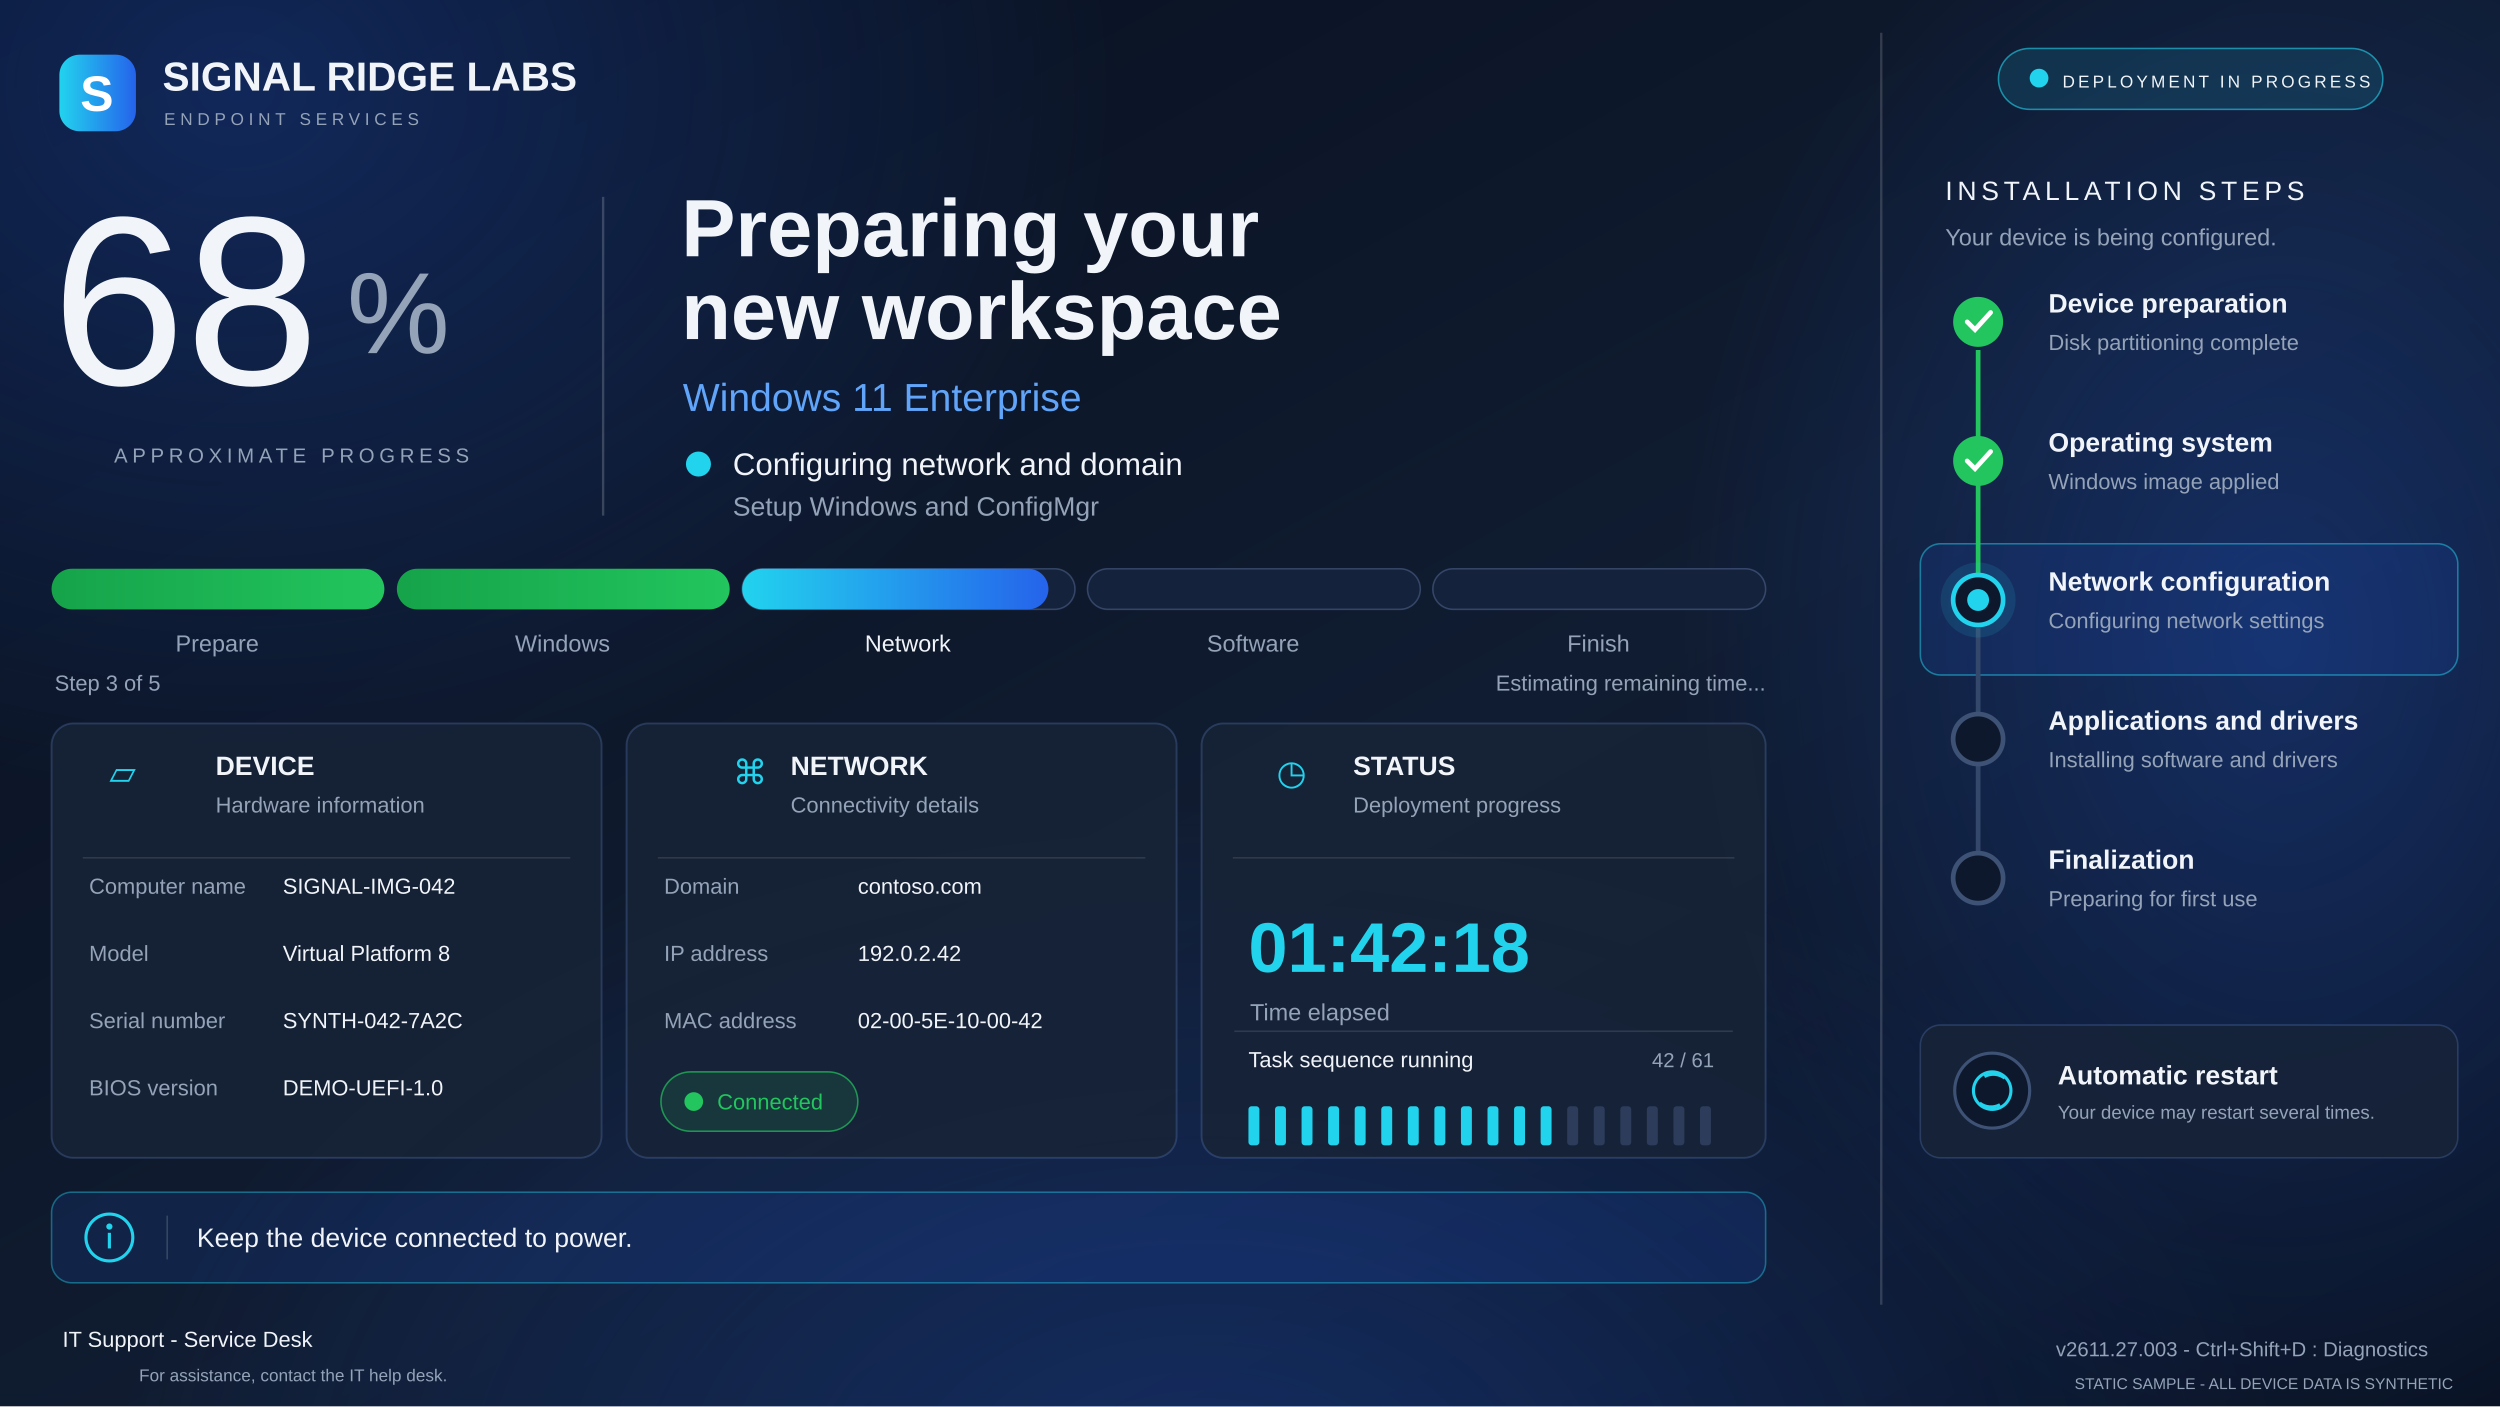
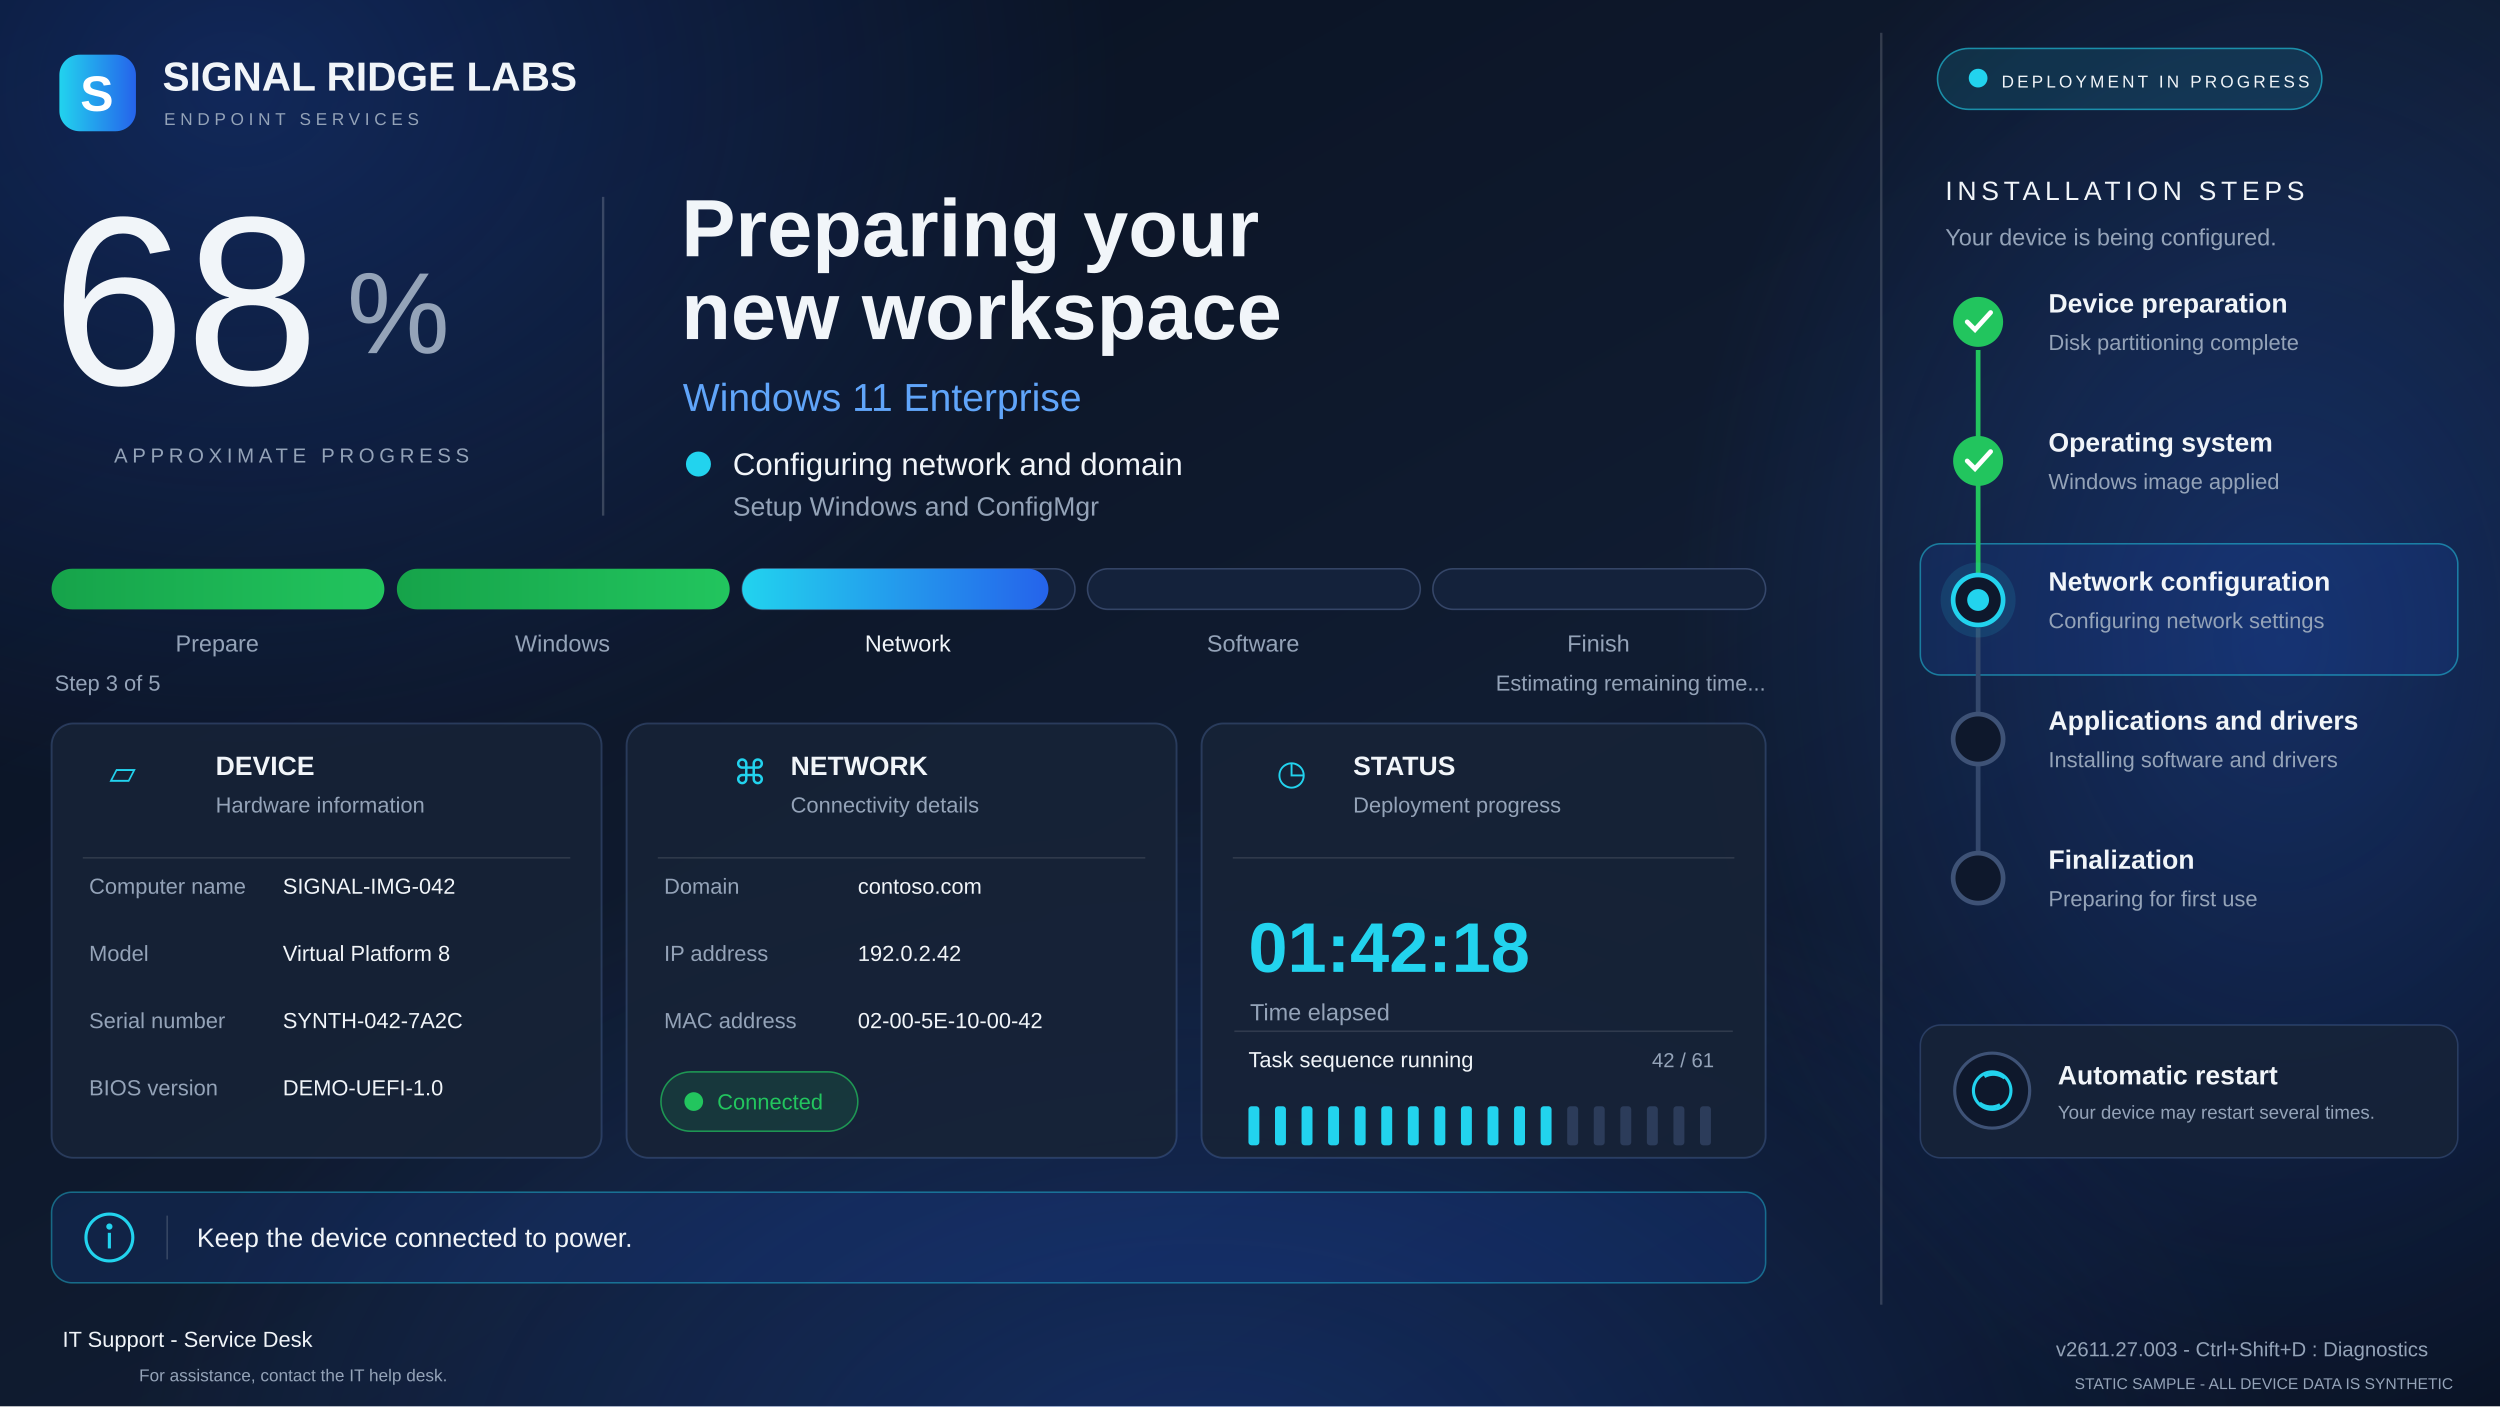
<svg xmlns="http://www.w3.org/2000/svg" width="1600" height="900" viewBox="0 0 1600 900">
  <defs>
    <linearGradient id="bg" x2="1" y2="1">
      <stop stop-color="#080F1E" />
      <stop offset=".55" stop-color="#101C31" />
      <stop offset="1" stop-color="#0A1325" />
    </linearGradient>
    <radialGradient id="glow">
      <stop stop-color="#2563EB" stop-opacity=".28" />
      <stop offset="1" stop-color="#2563EB" stop-opacity="0" />
    </radialGradient>
    <linearGradient id="accent">
      <stop stop-color="#22D3EE" />
      <stop offset="1" stop-color="#2563EB" />
    </linearGradient>
    <linearGradient id="done">
      <stop stop-color="#16A34A" />
      <stop offset="1" stop-color="#22C55E" />
    </linearGradient>
    <style>text{font-family:'Segoe UI',Arial,sans-serif}.primary{fill:#F1F5F9}.dim{fill:#94A3B8}.cap{letter-spacing:3px}.card{fill:#172337;fill-opacity:.9;stroke:#78A0E6;stroke-opacity:.23;stroke-width:1.2}.rule{stroke:#FFFFFF;stroke-opacity:.11}</style>
  </defs>
  <rect width="1600" height="900" fill="url(#bg)" />
  <ellipse cx="150" cy="55" rx="570" ry="460" fill="url(#glow)" />
  <ellipse cx="770" cy="960" rx="700" ry="450" fill="url(#glow)" />
  <ellipse cx="1460" cy="410" rx="390" ry="520" fill="url(#glow)" />
  <line x1="1204" y1="21" x2="1204" y2="835" stroke="#FFFFFF" stroke-opacity=".16" stroke-width="1.5" />
  <rect x="38" y="35" width="49" height="49" rx="13" fill="url(#accent)" />
  <text x="62" y="71" text-anchor="middle" font-size="32" font-weight="700" fill="#FFFFFF">S</text>
  <text x="104" y="58" class="primary" font-size="26" font-weight="700">SIGNAL RIDGE LABS</text>
  <text x="105" y="80" class="dim" font-size="11" letter-spacing="3">ENDPOINT SERVICES</text>
-   <rect x="1279" y="31" width="246" height="39" rx="20" fill="#22D3EE" fill-opacity=".12" stroke="#22D3EE" stroke-opacity=".6" />
-   <circle cx="1305" cy="50" r="6" fill="#22D3EE" />
-   <text x="1320" y="56" class="primary" font-size="11" letter-spacing="2">DEPLOYMENT IN PROGRESS</text>
+   <rect x="1240" y="31" width="246" height="39" rx="20" fill="#22D3EE" fill-opacity=".12" stroke="#22D3EE" stroke-opacity=".6" />
+   <circle cx="1266" cy="50" r="6" fill="#22D3EE" />
+   <text x="1281" y="56" class="primary" font-size="11" letter-spacing="2">DEPLOYMENT IN PROGRESS</text>
  <text x="33" y="246" class="primary" font-size="154" font-weight="300">68</text>
  <text x="222" y="226" class="dim" font-size="74" font-weight="300">%</text>
  <text x="73" y="296" class="dim" font-size="13" letter-spacing="3">APPROXIMATE PROGRESS</text>
  <line x1="386" y1="126" x2="386" y2="330" stroke="#FFFFFF" stroke-opacity=".18" stroke-width="1.5" />
  <text x="436" y="164" class="primary" font-size="52" font-weight="650">Preparing your</text>
  <text x="436" y="217" class="primary" font-size="52" font-weight="650">new workspace</text>
  <text x="437" y="263" fill="#60A5FA" font-size="25">Windows 11 Enterprise</text>
  <circle cx="447" cy="297" r="8" fill="#22D3EE" />
  <text x="469" y="304" class="primary" font-size="20">Configuring network and domain</text>
  <text x="469" y="330" class="dim" font-size="17">Setup Windows and ConfigMgr</text>
  <rect x="33" y="364" width="213" height="26" rx="13" fill="url(#done)" />
  <rect x="254" y="364" width="213" height="26" rx="13" fill="url(#done)" />
  <rect x="475" y="364" width="213" height="26" rx="13" fill="#14223B" stroke="#A0BEFF" stroke-opacity=".25" />
  <rect x="475" y="364" width="196" height="26" rx="13" fill="url(#accent)" />
  <rect x="696" y="364" width="213" height="26" rx="13" fill="#14223B" stroke="#A0BEFF" stroke-opacity=".25" />
  <rect x="917" y="364" width="213" height="26" rx="13" fill="#14223B" stroke="#A0BEFF" stroke-opacity=".25" />
  <text x="139" y="417" text-anchor="middle" class="dim" font-size="15">Prepare</text>
  <text x="360" y="417" text-anchor="middle" class="dim" font-size="15">Windows</text>
  <text x="581" y="417" text-anchor="middle" class="primary" font-size="15">Network</text>
  <text x="802" y="417" text-anchor="middle" class="dim" font-size="15">Software</text>
  <text x="1023" y="417" text-anchor="middle" class="dim" font-size="15">Finish</text>
  <text x="35" y="442" class="dim" font-size="14">Step 3 of 5</text>
  <text x="1130" y="442" text-anchor="end" class="dim" font-size="14">Estimating remaining time...</text>
  <rect x="33" y="463" width="352" height="278" rx="14" class="card" />
  <rect x="401" y="463" width="352" height="278" rx="14" class="card" />
  <rect x="769" y="463" width="361" height="278" rx="14" class="card" />
  <text x="70" y="502" fill="#22D3EE" font-size="22">▱</text>
  <text x="138" y="496" class="primary" font-size="17" font-weight="700">DEVICE</text>
  <text x="138" y="520" class="dim" font-size="14">Hardware information</text>
  <text x="469" y="502" fill="#22D3EE" font-size="22">⌘</text>
  <text x="506" y="496" class="primary" font-size="17" font-weight="700">NETWORK</text>
  <text x="506" y="520" class="dim" font-size="14">Connectivity details</text>
  <text x="817" y="502" fill="#22D3EE" font-size="22">◷</text>
  <text x="866" y="496" class="primary" font-size="17" font-weight="700">STATUS</text>
  <text x="866" y="520" class="dim" font-size="14">Deployment progress</text>
  <line x1="53" y1="549" x2="365" y2="549" class="rule" />
  <line x1="421" y1="549" x2="733" y2="549" class="rule" />
  <line x1="789" y1="549" x2="1110" y2="549" class="rule" />
  <text x="57" y="572" class="dim" font-size="14">Computer name</text>
  <text x="181" y="572" class="primary" font-size="14">SIGNAL-IMG-042</text>
  <text x="57" y="615" class="dim" font-size="14">Model</text>
  <text x="181" y="615" class="primary" font-size="14">Virtual Platform 8</text>
  <text x="57" y="658" class="dim" font-size="14">Serial number</text>
  <text x="181" y="658" class="primary" font-size="14">SYNTH-042-7A2C</text>
  <text x="57" y="701" class="dim" font-size="14">BIOS version</text>
  <text x="181" y="701" class="primary" font-size="14">DEMO-UEFI-1.0</text>
  <text x="425" y="572" class="dim" font-size="14">Domain</text>
  <text x="549" y="572" class="primary" font-size="14">contoso.com</text>
  <text x="425" y="615" class="dim" font-size="14">IP address</text>
  <text x="549" y="615" class="primary" font-size="14">192.0.2.42</text>
  <text x="425" y="658" class="dim" font-size="14">MAC address</text>
  <text x="549" y="658" class="primary" font-size="14">02-00-5E-10-00-42</text>
  <rect x="423" y="686" width="126" height="38" rx="19" fill="#22C55E" fill-opacity=".13" stroke="#22C55E" stroke-opacity=".7" />
  <circle cx="444" cy="705" r="6" fill="#22C55E" />
  <text x="459" y="710" fill="#22C55E" font-size="14">Connected</text>
  <text x="799" y="622" fill="#22D3EE" font-size="45" font-weight="700">01:42:18</text>
  <text x="800" y="653" class="dim" font-size="15">Time elapsed</text>
  <line x1="790" y1="660" x2="1109" y2="660" class="rule" />
  <text x="799" y="683" class="primary" font-size="14">Task sequence running</text>
  <text x="1097" y="683" text-anchor="end" class="dim" font-size="13">42 / 61</text>
  <g fill="#22D3EE">
    <rect x="799" y="708" width="7" height="25" rx="2" />
    <rect x="816" y="708" width="7" height="25" rx="2" />
    <rect x="833" y="708" width="7" height="25" rx="2" />
    <rect x="850" y="708" width="7" height="25" rx="2" />
    <rect x="867" y="708" width="7" height="25" rx="2" />
    <rect x="884" y="708" width="7" height="25" rx="2" />
    <rect x="901" y="708" width="7" height="25" rx="2" />
    <rect x="918" y="708" width="7" height="25" rx="2" />
    <rect x="935" y="708" width="7" height="25" rx="2" />
    <rect x="952" y="708" width="7" height="25" rx="2" />
    <rect x="969" y="708" width="7" height="25" rx="2" />
    <rect x="986" y="708" width="7" height="25" rx="2" />
  </g>
  <g fill="#2C3C5A">
    <rect x="1003" y="708" width="7" height="25" rx="2" />
    <rect x="1020" y="708" width="7" height="25" rx="2" />
    <rect x="1037" y="708" width="7" height="25" rx="2" />
    <rect x="1054" y="708" width="7" height="25" rx="2" />
    <rect x="1071" y="708" width="7" height="25" rx="2" />
    <rect x="1088" y="708" width="7" height="25" rx="2" />
  </g>
  <text x="1245" y="128" class="primary" font-size="17" letter-spacing="3">INSTALLATION STEPS</text>
  <text x="1245" y="157" class="dim" font-size="15">Your device is being configured.</text>
  <rect x="1229" y="348" width="344" height="84" rx="13" fill="#2563EB" fill-opacity=".12" stroke="#22D3EE" stroke-opacity=".5" />
  <line x1="1266" y1="224" x2="1266" y2="285" stroke="#22C55E" stroke-width="3" />
  <line x1="1266" y1="304" x2="1266" y2="373" stroke="#22C55E" stroke-width="3" />
  <line x1="1266" y1="402" x2="1266" y2="461" stroke="#34486C" stroke-width="3" />
  <line x1="1266" y1="490" x2="1266" y2="549" stroke="#34486C" stroke-width="3" />
  <circle cx="1266" cy="206" r="16" fill="#22C55E" />
  <path d="M1259 206l5 5 10-11" fill="none" stroke="#FFFFFF" stroke-width="3" stroke-linecap="round" />
  <circle cx="1266" cy="295" r="16" fill="#22C55E" />
  <path d="M1259 295l5 5 10-11" fill="none" stroke="#FFFFFF" stroke-width="3" stroke-linecap="round" />
  <circle cx="1266" cy="384" r="24" fill="#22D3EE" fill-opacity=".12" />
  <circle cx="1266" cy="384" r="16" fill="#0E182C" stroke="#22D3EE" stroke-width="3" />
  <circle cx="1266" cy="384" r="7" fill="#22D3EE" />
  <circle cx="1266" cy="473" r="16" fill="#0E182C" stroke="#3E5276" stroke-width="3" />
  <circle cx="1266" cy="562" r="16" fill="#0E182C" stroke="#3E5276" stroke-width="3" />
  <text x="1311" y="200" class="primary" font-size="17" font-weight="700">Device preparation</text>
  <text x="1311" y="224" class="dim" font-size="14">Disk partitioning complete</text>
  <text x="1311" y="289" class="primary" font-size="17" font-weight="700">Operating system</text>
  <text x="1311" y="313" class="dim" font-size="14">Windows image applied</text>
  <text x="1311" y="378" class="primary" font-size="17" font-weight="700">Network configuration</text>
  <text x="1311" y="402" class="dim" font-size="14">Configuring network settings</text>
  <text x="1311" y="467" class="primary" font-size="17" font-weight="700">Applications and drivers</text>
  <text x="1311" y="491" class="dim" font-size="14">Installing software and drivers</text>
  <text x="1311" y="556" class="primary" font-size="17" font-weight="700">Finalization</text>
  <text x="1311" y="580" class="dim" font-size="14">Preparing for first use</text>
  <rect x="1229" y="656" width="344" height="85" rx="13" fill="#172337" fill-opacity=".8" stroke="#78A0E6" stroke-opacity=".23" />
  <circle cx="1275" cy="698" r="24" fill="#0E182C" stroke="#3E5276" stroke-width="2" />
  <circle cx="1275" cy="698" r="12" fill="none" stroke="#22D3EE" stroke-width="2" />
  <path d="M1270 689a12 12 0 0 1 13 1M1280 707a12 12 0 0 1-13-1" fill="none" stroke="#22D3EE" stroke-width="2" />
  <text x="1317" y="694" class="primary" font-size="17" font-weight="700">Automatic restart</text>
  <text x="1317" y="716" class="dim" font-size="12">Your device may restart several times.</text>
  <rect x="33" y="763" width="1097" height="58" rx="13" fill="#2563EB" fill-opacity=".13" stroke="#22D3EE" stroke-opacity=".42" />
  <circle cx="70" cy="792" r="15" fill="none" stroke="#22D3EE" stroke-width="2" />
  <circle cx="70" cy="785" r="2" fill="#22D3EE" />
  <line x1="70" y1="789" x2="70" y2="799" stroke="#22D3EE" stroke-width="2" />
  <line x1="107" y1="778" x2="107" y2="806" stroke="#FFFFFF" stroke-opacity=".16" />
  <text x="126" y="798" class="primary" font-size="17">Keep the device connected to power.</text>
  <text x="40" y="862" class="primary" font-size="14">IT Support - Service Desk</text>
  <text x="89" y="884" class="dim" font-size="11">For assistance, contact the IT help desk.</text>
  <text x="1554" y="868" text-anchor="end" class="dim" font-size="13">v2611.27.003 - Ctrl+Shift+D : Diagnostics</text>
  <text x="1570" y="889" text-anchor="end" class="dim" font-size="10">STATIC SAMPLE - ALL DEVICE DATA IS SYNTHETIC</text>
</svg>
